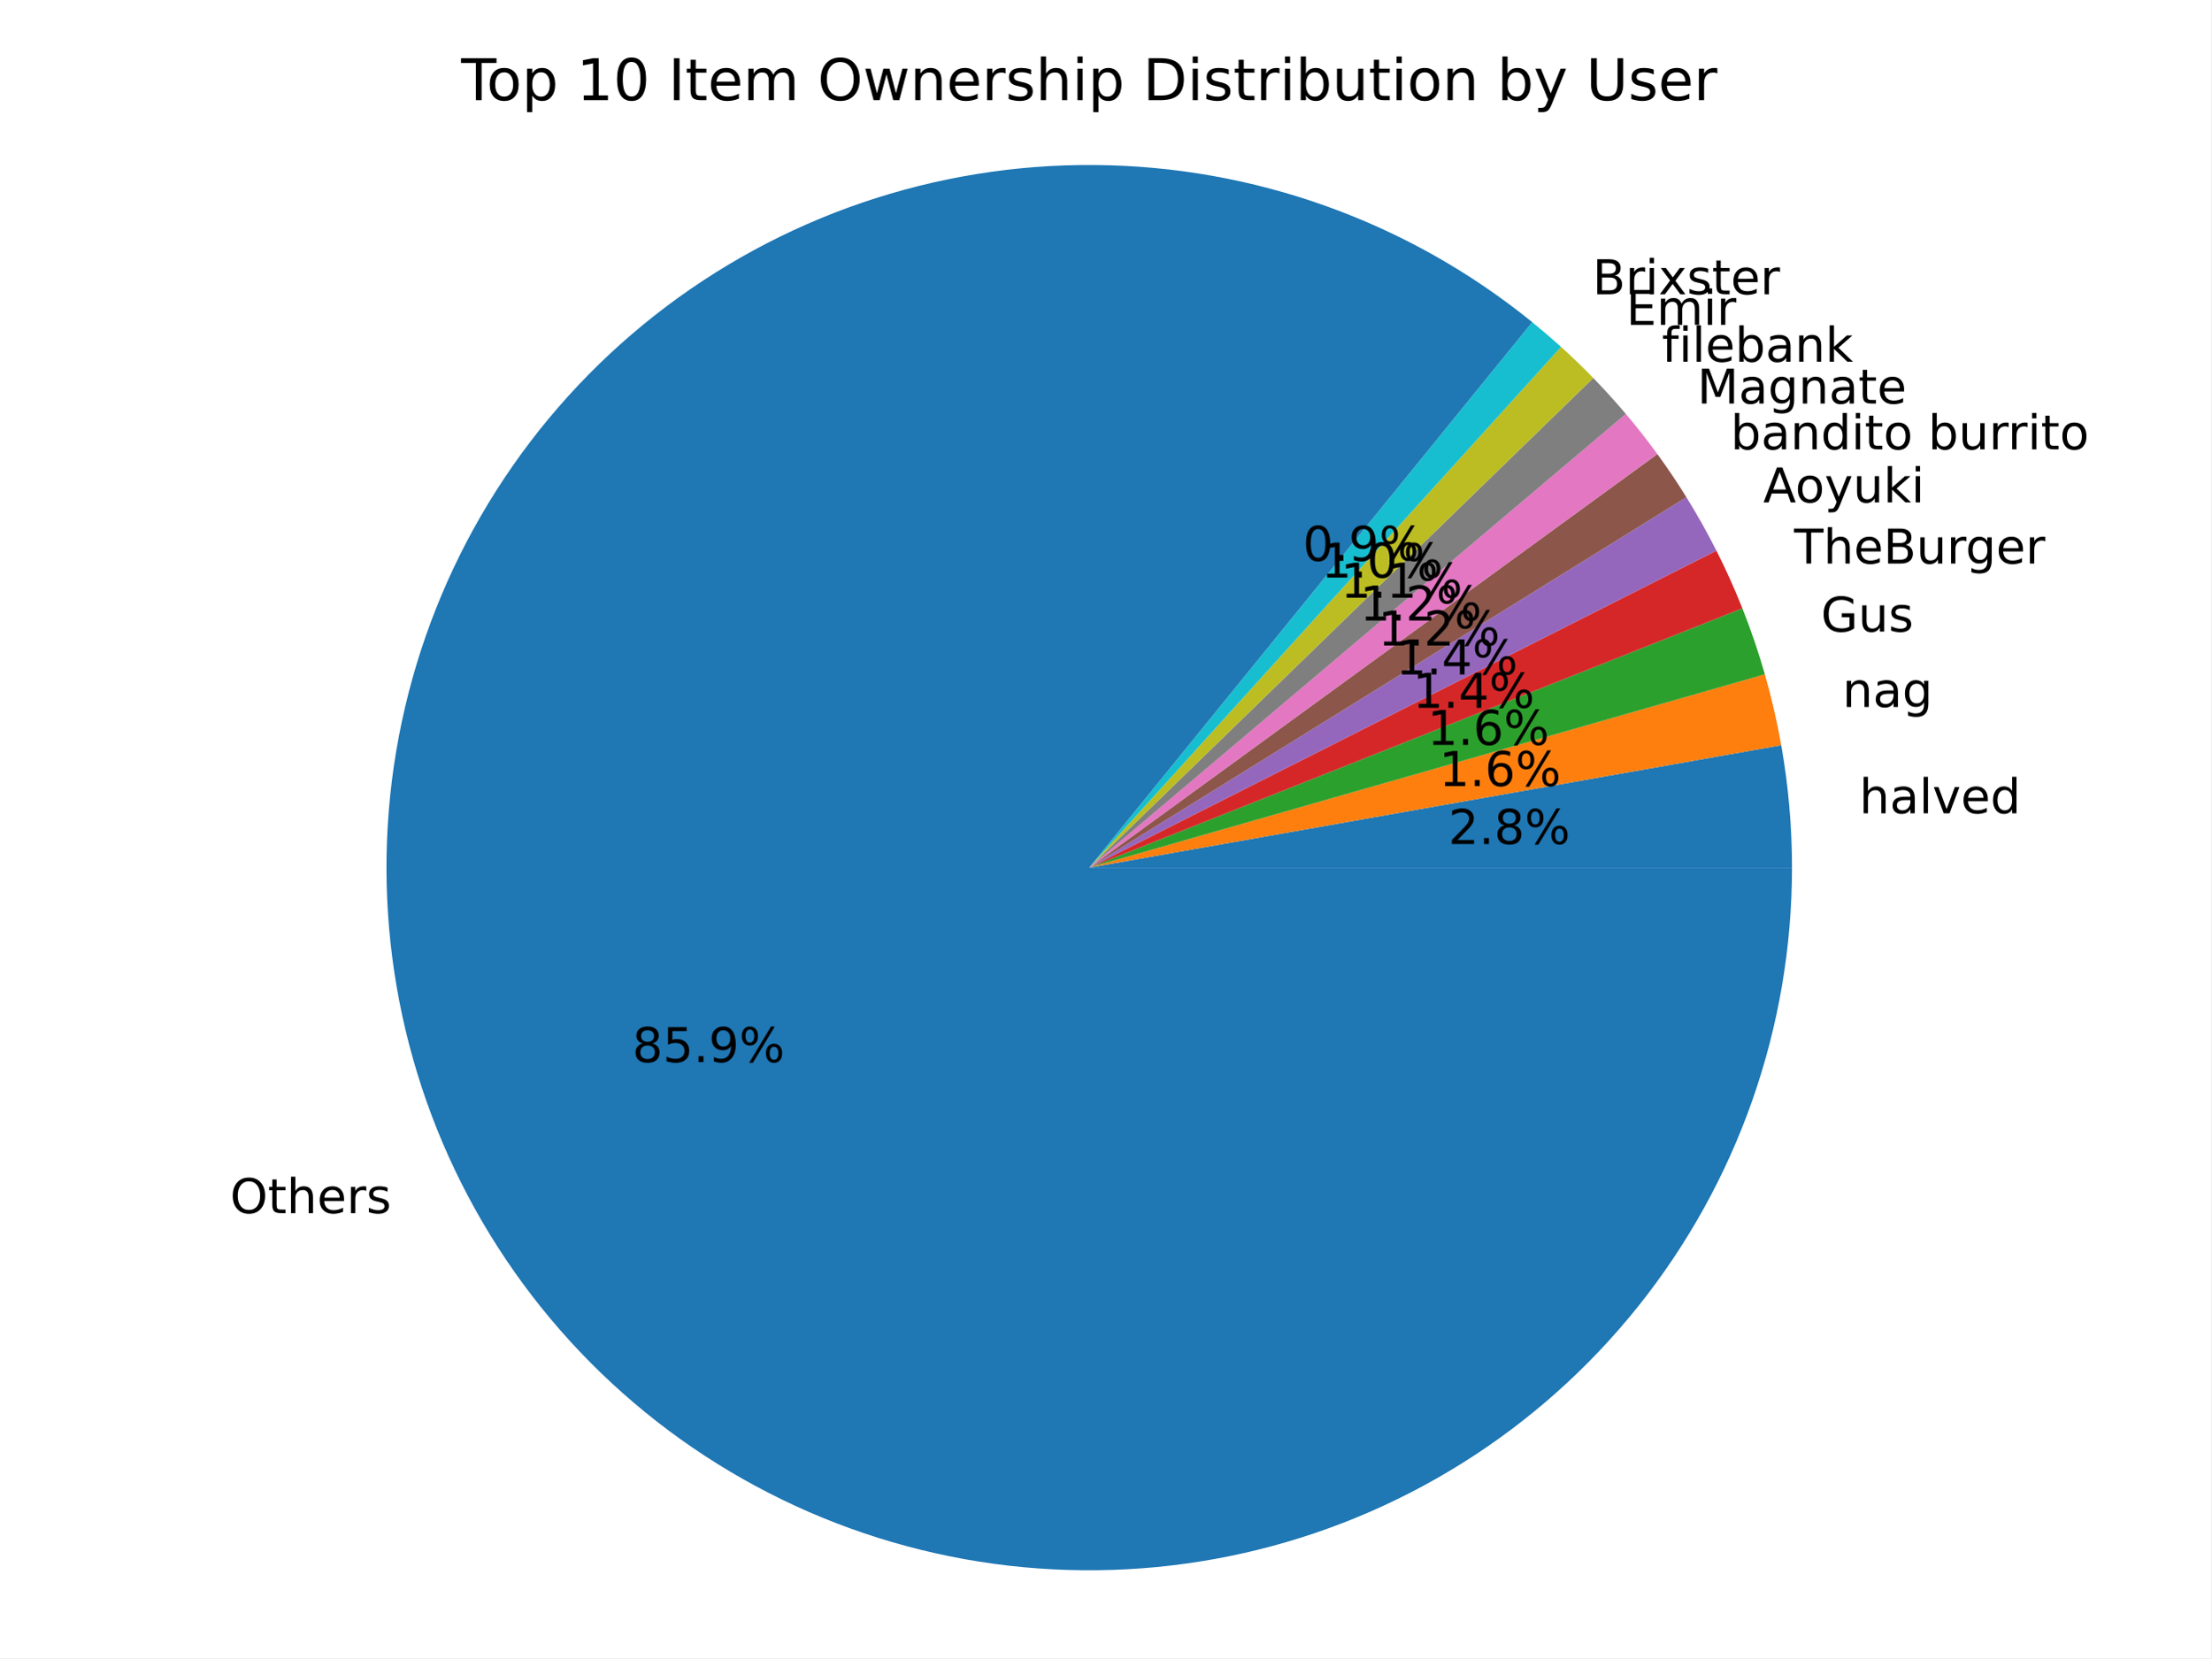
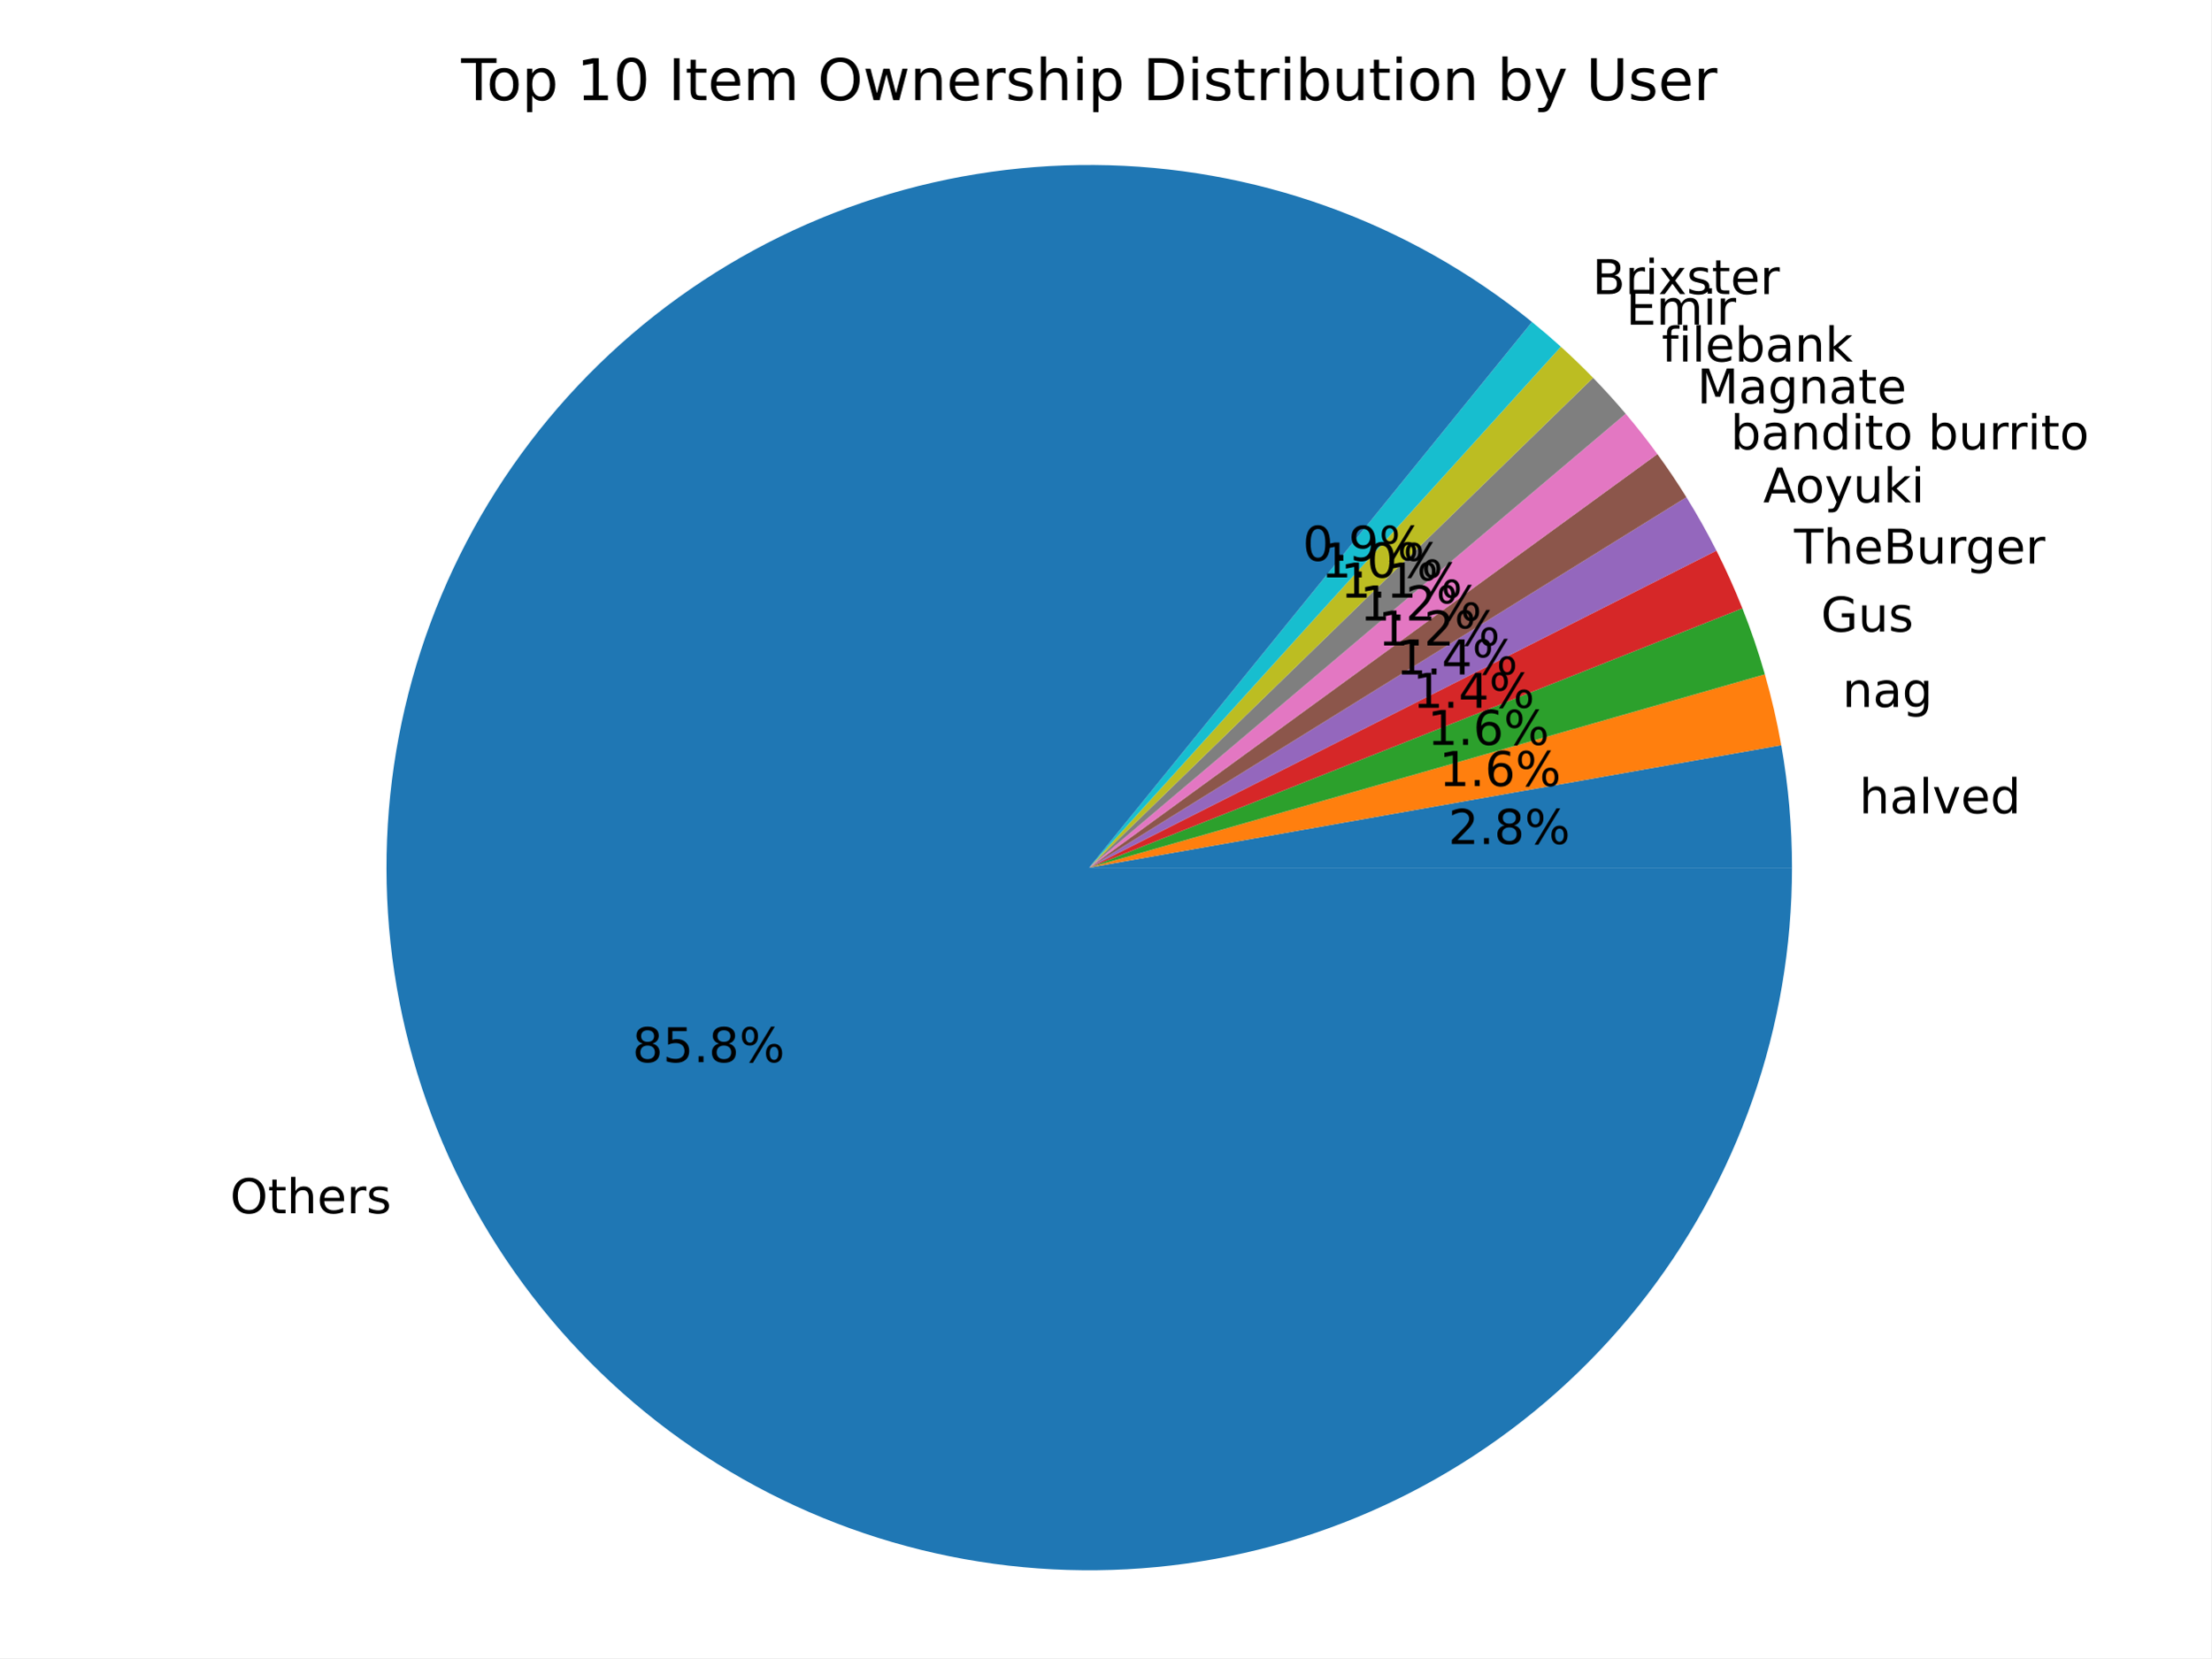
<svg xmlns="http://www.w3.org/2000/svg" xmlns:xlink="http://www.w3.org/1999/xlink" width="460.8pt" height="345.6pt" viewBox="0 0 460.8 345.6" version="1.1">
  <defs>
    <style type="text/css">*{stroke-linejoin: round; stroke-linecap: butt}</style>
  </defs>
  <g id="figure_1">
    <g id="patch_1">
      <path d="M 0 345.6  L 460.8 345.6  L 460.8 0  L 0 0  z " style="fill: #ffffff" />
    </g>
    <g id="axes_1">
      <g id="patch_2">
        <path d="M 373.457 180.84  C 373.457 176.565 373.27 172.291 372.896 168.032  C 372.522 163.773 371.962 159.532 371.217 155.322  L 226.999 180.84  z " style="fill: #1f77b4" />
      </g>
      <g id="patch_3">
        <path d="M 371.217 155.322  C 370.776 152.833 370.271 150.355 369.702 147.891  C 369.134 145.427 368.501 142.979 367.805 140.548  L 226.999 180.84  z " style="fill: #ff7f0e" />
      </g>
      <g id="patch_4">
        <path d="M 367.805 140.548  C 367.139 138.217 366.414 135.903 365.632 133.609  C 364.85 131.314 364.012 129.039 363.117 126.786  L 226.999 180.84  z " style="fill: #2ca02c" />
      </g>
      <g id="patch_5">
        <path d="M 363.117 126.786  C 362.305 124.743 361.448 122.718 360.546 120.714  C 359.643 118.709 358.696 116.725 357.704 114.763  L 226.999 180.84  z " style="fill: #d62728" />
      </g>
      <g id="patch_6">
        <path d="M 357.704 114.763  C 356.744 112.864 355.742 110.985 354.7 109.129  C 353.657 107.273 352.574 105.439 351.452 103.631  L 226.999 180.84  z " style="fill: #9467bd" />
      </g>
      <g id="patch_7">
-         <path d="M 351.452 103.631  C 350.499 102.095 349.518 100.577 348.509 99.077  C 347.501 97.578 346.464 96.097 345.4 94.636  L 226.999 180.84  z " style="fill: #8c564b" />
+         <path d="M 351.452 103.631  C 350.5 102.095 349.518 100.577 348.509 99.077  C 347.501 97.578 346.464 96.097 345.4 94.636  L 226.999 180.84  z " style="fill: #8c564b" />
      </g>
      <g id="patch_8">
-         <path d="M 345.4 94.636  C 344.357 93.203 343.288 91.789 342.193 90.395  C 341.098 89.001 339.979 87.627 338.834 86.274  L 226.999 180.84  z " style="fill: #e377c2" />
+         <path d="M 345.4 94.636  C 344.352 93.196 343.277 91.776 342.177 90.375  C 341.077 88.974 339.951 87.593 338.8 86.234  L 226.999 180.84  z " style="fill: #e377c2" />
      </g>
      <g id="patch_9">
-         <path d="M 338.834 86.274  C 337.746 84.986 336.635 83.718 335.503 82.469  C 334.371 81.221 333.217 79.991 332.043 78.782  L 226.999 180.84  z " style="fill: #7f7f7f" />
+         <path d="M 338.8 86.234  C 337.712 84.947 336.601 83.679 335.468 82.431  C 334.335 81.182 333.181 79.954 332.006 78.745  L 226.999 180.84  z " style="fill: #7f7f7f" />
      </g>
      <g id="patch_10">
-         <path d="M 332.043 78.782  C 330.959 77.667 329.857 76.569 328.739 75.488  C 327.62 74.408 326.484 73.345 325.331 72.301  L 226.999 180.84  z " style="fill: #bcbd22" />
+         <path d="M 332.006 78.745  C 330.922 77.63 329.82 76.532 328.701 75.452  C 327.582 74.372 326.446 73.31 325.293 72.266  L 226.999 180.84  z " style="fill: #bcbd22" />
      </g>
      <g id="patch_11">
-         <path d="M 325.331 72.301  C 324.353 71.415 323.362 70.541 322.36 69.681  C 321.357 68.821 320.343 67.975 319.318 67.143  L 226.999 180.84  z " style="fill: #17becf" />
+         <path d="M 325.293 72.266  C 324.314 71.38 323.323 70.507 322.32 69.647  C 321.317 68.788 320.303 67.942 319.277 67.11  L 226.999 180.84  z " style="fill: #17becf" />
      </g>
      <g id="patch_12">
-         <path d="M 319.318 67.143  C 306.51 56.743 292.037 48.582 276.51 43.005  C 260.983 37.427 244.624 34.514 228.127 34.387  C 211.629 34.26 195.228 36.921 179.617 42.259  C 164.006 47.596 149.408 55.534 136.442 65.735  C 123.476 75.936 112.326 88.255 103.464 102.171  C 94.602 116.087 88.155 131.401 84.395 147.466  C 80.635 163.53 79.617 180.114 81.383 196.518  C 83.149 212.921 87.674 228.909 94.767 243.805  C 101.86 258.7 111.419 272.291 123.04 284.002  C 134.661 295.713 148.178 305.376 163.019 312.583  C 177.859 319.791 193.812 324.439 210.201 326.331  C 226.591 328.223 243.183 327.333 259.275 323.697  C 275.368 320.061 290.731 313.732 304.715 304.978  C 318.699 296.223 331.103 285.168 341.404 272.281  C 351.705 259.393 359.754 244.857 365.212 229.288  C 370.669 213.718 373.457 197.338 373.457 180.84  L 226.999 180.84  z " style="fill: #1f77b4" />
+         <path d="M 319.277 67.11  C 306.467 56.715 291.991 48.56 276.464 42.988  C 260.936 37.417 244.578 34.508 228.081 34.386  C 211.584 34.265 195.185 36.931 179.577 42.273  C 163.968 47.614 149.374 55.555 136.411 65.759  C 123.448 75.963 112.302 88.284 103.444 102.202  C 94.586 116.119 88.143 131.433 84.388 147.497  C 80.632 163.561 79.617 180.145 81.386 196.547  C 83.156 212.949 87.684 228.935 94.779 243.828  C 101.874 258.722 111.434 272.31 123.056 284.018  C 134.678 295.726 148.196 305.387 163.036 312.592  C 177.877 319.797 193.829 324.443 210.217 326.333  C 226.606 328.223 243.197 327.331 259.288 323.694  C 275.379 320.057 290.741 313.727 304.723 304.972  C 318.706 296.217 331.109 285.163 341.408 272.276  C 351.708 259.388 359.756 244.853 365.213 229.285  C 370.67 213.716 373.457 197.337 373.457 180.84  L 226.999 180.84  z " style="fill: #1f77b4" />
      </g>
      <g id="matplotlib.axis_1" />
      <g id="matplotlib.axis_2" />
      <g id="text_1">
        <g transform="translate(387.4855 169.5107) scale(0.1 -0.1)">
          <defs>
            <path id="DejaVuSans-68" d="M 3513 2113  L 3513 0  L 2938 0  L 2938 2094  Q 2938 2591 2744 2837  Q 2550 3084 2163 3084  Q 1697 3084 1428 2787  Q 1159 2491 1159 1978  L 1159 0  L 581 0  L 581 4863  L 1159 4863  L 1159 2956  Q 1366 3272 1645 3428  Q 1925 3584 2291 3584  Q 2894 3584 3203 3211  Q 3513 2838 3513 2113  z " transform="scale(0.015625)" />
            <path id="DejaVuSans-61" d="M 2194 1759  Q 1497 1759 1228 1600  Q 959 1441 959 1056  Q 959 750 1161 570  Q 1363 391 1709 391  Q 2188 391 2477 730  Q 2766 1069 2766 1631  L 2766 1759  L 2194 1759  z M 3341 1997  L 3341 0  L 2766 0  L 2766 531  Q 2569 213 2275 61  Q 1981 -91 1556 -91  Q 1019 -91 701 211  Q 384 513 384 1019  Q 384 1609 779 1909  Q 1175 2209 1959 2209  L 2766 2209  L 2766 2266  Q 2766 2663 2505 2880  Q 2244 3097 1772 3097  Q 1472 3097 1187 3025  Q 903 2953 641 2809  L 641 3341  Q 956 3463 1253 3523  Q 1550 3584 1831 3584  Q 2591 3584 2966 3190  Q 3341 2797 3341 1997  z " transform="scale(0.015625)" />
            <path id="DejaVuSans-6c" d="M 603 4863  L 1178 4863  L 1178 0  L 603 0  L 603 4863  z " transform="scale(0.015625)" />
            <path id="DejaVuSans-76" d="M 191 3500  L 800 3500  L 1894 563  L 2988 3500  L 3597 3500  L 2284 0  L 1503 0  L 191 3500  z " transform="scale(0.015625)" />
            <path id="DejaVuSans-65" d="M 3597 1894  L 3597 1613  L 953 1613  Q 991 1019 1311 708  Q 1631 397 2203 397  Q 2534 397 2845 478  Q 3156 559 3463 722  L 3463 178  Q 3153 47 2828 -22  Q 2503 -91 2169 -91  Q 1331 -91 842 396  Q 353 884 353 1716  Q 353 2575 817 3079  Q 1281 3584 2069 3584  Q 2775 3584 3186 3129  Q 3597 2675 3597 1894  z M 3022 2063  Q 3016 2534 2758 2815  Q 2500 3097 2075 3097  Q 1594 3097 1305 2825  Q 1016 2553 972 2059  L 3022 2063  z " transform="scale(0.015625)" />
            <path id="DejaVuSans-64" d="M 2906 2969  L 2906 4863  L 3481 4863  L 3481 0  L 2906 0  L 2906 525  Q 2725 213 2448 61  Q 2172 -91 1784 -91  Q 1150 -91 751 415  Q 353 922 353 1747  Q 353 2572 751 3078  Q 1150 3584 1784 3584  Q 2172 3584 2448 3432  Q 2725 3281 2906 2969  z M 947 1747  Q 947 1113 1208 752  Q 1469 391 1925 391  Q 2381 391 2643 752  Q 2906 1113 2906 1747  Q 2906 2381 2643 2742  Q 2381 3103 1925 3103  Q 1469 3103 1208 2742  Q 947 2381 947 1747  z " transform="scale(0.015625)" />
          </defs>
          <use xlink:href="#DejaVuSans-68" />
          <use xlink:href="#DejaVuSans-61" transform="translate(63.37891 0)" />
          <use xlink:href="#DejaVuSans-6c" transform="translate(124.6582 0)" />
          <use xlink:href="#DejaVuSans-76" transform="translate(152.4414 0)" />
          <use xlink:href="#DejaVuSans-65" transform="translate(211.6211 0)" />
          <use xlink:href="#DejaVuSans-64" transform="translate(273.1445 0)" />
        </g>
      </g>
      <g id="text_2">
        <g transform="translate(301.8349 175.9146) scale(0.1 -0.1)">
          <defs>
            <path id="DejaVuSans-32" d="M 1228 531  L 3431 531  L 3431 0  L 469 0  L 469 531  Q 828 903 1448 1529  Q 2069 2156 2228 2338  Q 2531 2678 2651 2914  Q 2772 3150 2772 3378  Q 2772 3750 2511 3984  Q 2250 4219 1831 4219  Q 1534 4219 1204 4116  Q 875 4013 500 3803  L 500 4441  Q 881 4594 1212 4672  Q 1544 4750 1819 4750  Q 2544 4750 2975 4387  Q 3406 4025 3406 3419  Q 3406 3131 3298 2873  Q 3191 2616 2906 2266  Q 2828 2175 2409 1742  Q 1991 1309 1228 531  z " transform="scale(0.015625)" />
            <path id="DejaVuSans-2e" d="M 684 794  L 1344 794  L 1344 0  L 684 0  L 684 794  z " transform="scale(0.015625)" />
            <path id="DejaVuSans-38" d="M 2034 2216  Q 1584 2216 1326 1975  Q 1069 1734 1069 1313  Q 1069 891 1326 650  Q 1584 409 2034 409  Q 2484 409 2743 651  Q 3003 894 3003 1313  Q 3003 1734 2745 1975  Q 2488 2216 2034 2216  z M 1403 2484  Q 997 2584 770 2862  Q 544 3141 544 3541  Q 544 4100 942 4425  Q 1341 4750 2034 4750  Q 2731 4750 3128 4425  Q 3525 4100 3525 3541  Q 3525 3141 3298 2862  Q 3072 2584 2669 2484  Q 3125 2378 3379 2068  Q 3634 1759 3634 1313  Q 3634 634 3220 271  Q 2806 -91 2034 -91  Q 1263 -91 848 271  Q 434 634 434 1313  Q 434 1759 690 2068  Q 947 2378 1403 2484  z M 1172 3481  Q 1172 3119 1398 2916  Q 1625 2713 2034 2713  Q 2441 2713 2670 2916  Q 2900 3119 2900 3481  Q 2900 3844 2670 4047  Q 2441 4250 2034 4250  Q 1625 4250 1398 4047  Q 1172 3844 1172 3481  z " transform="scale(0.015625)" />
            <path id="DejaVuSans-25" d="M 4653 2053  Q 4381 2053 4226 1822  Q 4072 1591 4072 1178  Q 4072 772 4226 539  Q 4381 306 4653 306  Q 4919 306 5073 539  Q 5228 772 5228 1178  Q 5228 1588 5073 1820  Q 4919 2053 4653 2053  z M 4653 2450  Q 5147 2450 5437 2106  Q 5728 1763 5728 1178  Q 5728 594 5436 251  Q 5144 -91 4653 -91  Q 4153 -91 3862 251  Q 3572 594 3572 1178  Q 3572 1766 3864 2108  Q 4156 2450 4653 2450  z M 1428 4353  Q 1159 4353 1004 4120  Q 850 3888 850 3481  Q 850 3069 1003 2837  Q 1156 2606 1428 2606  Q 1700 2606 1854 2837  Q 2009 3069 2009 3481  Q 2009 3884 1853 4118  Q 1697 4353 1428 4353  z M 4250 4750  L 4750 4750  L 1831 -91  L 1331 -91  L 4250 4750  z M 1428 4750  Q 1922 4750 2215 4408  Q 2509 4066 2509 3481  Q 2509 2891 2217 2550  Q 1925 2209 1428 2209  Q 931 2209 642 2551  Q 353 2894 353 3481  Q 353 4063 643 4406  Q 934 4750 1428 4750  z " transform="scale(0.015625)" />
          </defs>
          <use xlink:href="#DejaVuSans-32" />
          <use xlink:href="#DejaVuSans-2e" transform="translate(63.62305 0)" />
          <use xlink:href="#DejaVuSans-38" transform="translate(95.41016 0)" />
          <use xlink:href="#DejaVuSans-25" transform="translate(159.0332 0)" />
        </g>
      </g>
      <g id="text_3">
        <g transform="translate(383.9728 147.3553) scale(0.1 -0.1)">
          <defs>
            <path id="DejaVuSans-6e" d="M 3513 2113  L 3513 0  L 2938 0  L 2938 2094  Q 2938 2591 2744 2837  Q 2550 3084 2163 3084  Q 1697 3084 1428 2787  Q 1159 2491 1159 1978  L 1159 0  L 581 0  L 581 3500  L 1159 3500  L 1159 2956  Q 1366 3272 1645 3428  Q 1925 3584 2291 3584  Q 2894 3584 3203 3211  Q 3513 2838 3513 2113  z " transform="scale(0.015625)" />
            <path id="DejaVuSans-67" d="M 2906 1791  Q 2906 2416 2648 2759  Q 2391 3103 1925 3103  Q 1463 3103 1205 2759  Q 947 2416 947 1791  Q 947 1169 1205 825  Q 1463 481 1925 481  Q 2391 481 2648 825  Q 2906 1169 2906 1791  z M 3481 434  Q 3481 -459 3084 -895  Q 2688 -1331 1869 -1331  Q 1566 -1331 1297 -1286  Q 1028 -1241 775 -1147  L 775 -588  Q 1028 -725 1275 -790  Q 1522 -856 1778 -856  Q 2344 -856 2625 -561  Q 2906 -266 2906 331  L 2906 616  Q 2728 306 2450 153  Q 2172 0 1784 0  Q 1141 0 747 490  Q 353 981 353 1791  Q 353 2603 747 3093  Q 1141 3584 1784 3584  Q 2172 3584 2450 3431  Q 2728 3278 2906 2969  L 2906 3500  L 3481 3500  L 3481 434  z " transform="scale(0.015625)" />
          </defs>
          <use xlink:href="#DejaVuSans-6e" />
          <use xlink:href="#DejaVuSans-61" transform="translate(63.37891 0)" />
          <use xlink:href="#DejaVuSans-67" transform="translate(124.6582 0)" />
        </g>
      </g>
      <g id="text_4">
        <g transform="translate(299.9189 163.8299) scale(0.1 -0.1)">
          <defs>
            <path id="DejaVuSans-31" d="M 794 531  L 1825 531  L 1825 4091  L 703 3866  L 703 4441  L 1819 4666  L 2450 4666  L 2450 531  L 3481 531  L 3481 0  L 794 0  L 794 531  z " transform="scale(0.015625)" />
            <path id="DejaVuSans-36" d="M 2113 2584  Q 1688 2584 1439 2293  Q 1191 2003 1191 1497  Q 1191 994 1439 701  Q 1688 409 2113 409  Q 2538 409 2786 701  Q 3034 994 3034 1497  Q 3034 2003 2786 2293  Q 2538 2584 2113 2584  z M 3366 4563  L 3366 3988  Q 3128 4100 2886 4159  Q 2644 4219 2406 4219  Q 1781 4219 1451 3797  Q 1122 3375 1075 2522  Q 1259 2794 1537 2939  Q 1816 3084 2150 3084  Q 2853 3084 3261 2657  Q 3669 2231 3669 1497  Q 3669 778 3244 343  Q 2819 -91 2113 -91  Q 1303 -91 875 529  Q 447 1150 447 2328  Q 447 3434 972 4092  Q 1497 4750 2381 4750  Q 2619 4750 2861 4703  Q 3103 4656 3366 4563  z " transform="scale(0.015625)" />
          </defs>
          <use xlink:href="#DejaVuSans-31" />
          <use xlink:href="#DejaVuSans-2e" transform="translate(63.62305 0)" />
          <use xlink:href="#DejaVuSans-36" transform="translate(95.41016 0)" />
          <use xlink:href="#DejaVuSans-25" transform="translate(159.0332 0)" />
        </g>
      </g>
      <g id="text_5">
        <g transform="translate(379.4953 131.6447) scale(0.1 -0.1)">
          <defs>
            <path id="DejaVuSans-47" d="M 3809 666  L 3809 1919  L 2778 1919  L 2778 2438  L 4434 2438  L 4434 434  Q 4069 175 3628 42  Q 3188 -91 2688 -91  Q 1594 -91 976 548  Q 359 1188 359 2328  Q 359 3472 976 4111  Q 1594 4750 2688 4750  Q 3144 4750 3555 4637  Q 3966 4525 4313 4306  L 4313 3634  Q 3963 3931 3569 4081  Q 3175 4231 2741 4231  Q 1884 4231 1454 3753  Q 1025 3275 1025 2328  Q 1025 1384 1454 906  Q 1884 428 2741 428  Q 3075 428 3337 486  Q 3600 544 3809 666  z " transform="scale(0.015625)" />
            <path id="DejaVuSans-75" d="M 544 1381  L 544 3500  L 1119 3500  L 1119 1403  Q 1119 906 1312 657  Q 1506 409 1894 409  Q 2359 409 2629 706  Q 2900 1003 2900 1516  L 2900 3500  L 3475 3500  L 3475 0  L 2900 0  L 2900 538  Q 2691 219 2414 64  Q 2138 -91 1772 -91  Q 1169 -91 856 284  Q 544 659 544 1381  z M 1991 3584  L 1991 3584  z " transform="scale(0.015625)" />
            <path id="DejaVuSans-73" d="M 2834 3397  L 2834 2853  Q 2591 2978 2328 3040  Q 2066 3103 1784 3103  Q 1356 3103 1142 2972  Q 928 2841 928 2578  Q 928 2378 1081 2264  Q 1234 2150 1697 2047  L 1894 2003  Q 2506 1872 2764 1633  Q 3022 1394 3022 966  Q 3022 478 2636 193  Q 2250 -91 1575 -91  Q 1294 -91 989 -36  Q 684 19 347 128  L 347 722  Q 666 556 975 473  Q 1284 391 1588 391  Q 1994 391 2212 530  Q 2431 669 2431 922  Q 2431 1156 2273 1281  Q 2116 1406 1581 1522  L 1381 1569  Q 847 1681 609 1914  Q 372 2147 372 2553  Q 372 3047 722 3315  Q 1072 3584 1716 3584  Q 2034 3584 2315 3537  Q 2597 3491 2834 3397  z " transform="scale(0.015625)" />
          </defs>
          <use xlink:href="#DejaVuSans-47" />
          <use xlink:href="#DejaVuSans-75" transform="translate(77.49023 0)" />
          <use xlink:href="#DejaVuSans-73" transform="translate(140.8691 0)" />
        </g>
      </g>
      <g id="text_6">
        <g transform="translate(297.4766 155.2605) scale(0.1 -0.1)">
          <use xlink:href="#DejaVuSans-31" />
          <use xlink:href="#DejaVuSans-2e" transform="translate(63.62305 0)" />
          <use xlink:href="#DejaVuSans-36" transform="translate(95.41016 0)" />
          <use xlink:href="#DejaVuSans-25" transform="translate(159.0332 0)" />
        </g>
      </g>
      <g id="text_7">
        <g transform="translate(373.9004 117.4604) scale(0.1 -0.1)">
          <defs>
            <path id="DejaVuSans-54" d="M -19 4666  L 3928 4666  L 3928 4134  L 2272 4134  L 2272 0  L 1638 0  L 1638 4134  L -19 4134  L -19 4666  z " transform="scale(0.015625)" />
            <path id="DejaVuSans-42" d="M 1259 2228  L 1259 519  L 2272 519  Q 2781 519 3026 730  Q 3272 941 3272 1375  Q 3272 1813 3026 2020  Q 2781 2228 2272 2228  L 1259 2228  z M 1259 4147  L 1259 2741  L 2194 2741  Q 2656 2741 2882 2914  Q 3109 3088 3109 3444  Q 3109 3797 2882 3972  Q 2656 4147 2194 4147  L 1259 4147  z M 628 4666  L 2241 4666  Q 2963 4666 3353 4366  Q 3744 4066 3744 3513  Q 3744 3084 3544 2831  Q 3344 2578 2956 2516  Q 3422 2416 3680 2098  Q 3938 1781 3938 1306  Q 3938 681 3513 340  Q 3088 0 2303 0  L 628 0  L 628 4666  z " transform="scale(0.015625)" />
            <path id="DejaVuSans-72" d="M 2631 2963  Q 2534 3019 2420 3045  Q 2306 3072 2169 3072  Q 1681 3072 1420 2755  Q 1159 2438 1159 1844  L 1159 0  L 581 0  L 581 3500  L 1159 3500  L 1159 2956  Q 1341 3275 1631 3429  Q 1922 3584 2338 3584  Q 2397 3584 2469 3576  Q 2541 3569 2628 3553  L 2631 2963  z " transform="scale(0.015625)" />
          </defs>
          <use xlink:href="#DejaVuSans-54" />
          <use xlink:href="#DejaVuSans-68" transform="translate(61.08398 0)" />
          <use xlink:href="#DejaVuSans-65" transform="translate(124.4629 0)" />
          <use xlink:href="#DejaVuSans-42" transform="translate(185.9863 0)" />
          <use xlink:href="#DejaVuSans-75" transform="translate(254.5898 0)" />
          <use xlink:href="#DejaVuSans-72" transform="translate(317.9688 0)" />
          <use xlink:href="#DejaVuSans-67" transform="translate(357.332 0)" />
          <use xlink:href="#DejaVuSans-65" transform="translate(420.8086 0)" />
          <use xlink:href="#DejaVuSans-72" transform="translate(482.332 0)" />
        </g>
      </g>
      <g id="text_8">
-         <g transform="translate(294.4248 147.5236) scale(0.1 -0.1)">
+         <g transform="translate(294.4249 147.5236) scale(0.1 -0.1)">
          <defs>
            <path id="DejaVuSans-34" d="M 2419 4116  L 825 1625  L 2419 1625  L 2419 4116  z M 2253 4666  L 3047 4666  L 3047 1625  L 3713 1625  L 3713 1100  L 3047 1100  L 3047 0  L 2419 0  L 2419 1100  L 313 1100  L 313 1709  L 2253 4666  z " transform="scale(0.015625)" />
          </defs>
          <use xlink:href="#DejaVuSans-31" />
          <use xlink:href="#DejaVuSans-2e" transform="translate(63.62305 0)" />
          <use xlink:href="#DejaVuSans-34" transform="translate(95.41016 0)" />
          <use xlink:href="#DejaVuSans-25" transform="translate(159.0332 0)" />
        </g>
      </g>
      <g id="text_9">
        <g transform="translate(367.4695 104.717) scale(0.1 -0.1)">
          <defs>
            <path id="DejaVuSans-41" d="M 2188 4044  L 1331 1722  L 3047 1722  L 2188 4044  z M 1831 4666  L 2547 4666  L 4325 0  L 3669 0  L 3244 1197  L 1141 1197  L 716 0  L 50 0  L 1831 4666  z " transform="scale(0.015625)" />
            <path id="DejaVuSans-6f" d="M 1959 3097  Q 1497 3097 1228 2736  Q 959 2375 959 1747  Q 959 1119 1226 758  Q 1494 397 1959 397  Q 2419 397 2687 759  Q 2956 1122 2956 1747  Q 2956 2369 2687 2733  Q 2419 3097 1959 3097  z M 1959 3584  Q 2709 3584 3137 3096  Q 3566 2609 3566 1747  Q 3566 888 3137 398  Q 2709 -91 1959 -91  Q 1206 -91 779 398  Q 353 888 353 1747  Q 353 2609 779 3096  Q 1206 3584 1959 3584  z " transform="scale(0.015625)" />
            <path id="DejaVuSans-79" d="M 2059 -325  Q 1816 -950 1584 -1140  Q 1353 -1331 966 -1331  L 506 -1331  L 506 -850  L 844 -850  Q 1081 -850 1212 -737  Q 1344 -625 1503 -206  L 1606 56  L 191 3500  L 800 3500  L 1894 763  L 2988 3500  L 3597 3500  L 2059 -325  z " transform="scale(0.015625)" />
            <path id="DejaVuSans-6b" d="M 581 4863  L 1159 4863  L 1159 1991  L 2875 3500  L 3609 3500  L 1753 1863  L 3688 0  L 2938 0  L 1159 1709  L 1159 0  L 581 0  L 581 4863  z " transform="scale(0.015625)" />
            <path id="DejaVuSans-69" d="M 603 3500  L 1178 3500  L 1178 0  L 603 0  L 603 3500  z M 603 4863  L 1178 4863  L 1178 4134  L 603 4134  L 603 4863  z " transform="scale(0.015625)" />
          </defs>
          <use xlink:href="#DejaVuSans-41" />
          <use xlink:href="#DejaVuSans-6f" transform="translate(66.6582 0)" />
          <use xlink:href="#DejaVuSans-79" transform="translate(127.8398 0)" />
          <use xlink:href="#DejaVuSans-75" transform="translate(187.0195 0)" />
          <use xlink:href="#DejaVuSans-6b" transform="translate(250.3984 0)" />
          <use xlink:href="#DejaVuSans-69" transform="translate(308.3086 0)" />
        </g>
      </g>
      <g id="text_10">
        <g transform="translate(290.9171 140.5727) scale(0.1 -0.1)">
          <use xlink:href="#DejaVuSans-31" />
          <use xlink:href="#DejaVuSans-2e" transform="translate(63.62305 0)" />
          <use xlink:href="#DejaVuSans-34" transform="translate(95.41016 0)" />
          <use xlink:href="#DejaVuSans-25" transform="translate(159.0332 0)" />
        </g>
      </g>
      <g id="text_11">
        <g transform="translate(360.6605 93.66053) scale(0.1 -0.1)">
          <defs>
            <path id="DejaVuSans-62" d="M 3116 1747  Q 3116 2381 2855 2742  Q 2594 3103 2138 3103  Q 1681 3103 1420 2742  Q 1159 2381 1159 1747  Q 1159 1113 1420 752  Q 1681 391 2138 391  Q 2594 391 2855 752  Q 3116 1113 3116 1747  z M 1159 2969  Q 1341 3281 1617 3432  Q 1894 3584 2278 3584  Q 2916 3584 3314 3078  Q 3713 2572 3713 1747  Q 3713 922 3314 415  Q 2916 -91 2278 -91  Q 1894 -91 1617 61  Q 1341 213 1159 525  L 1159 0  L 581 0  L 581 4863  L 1159 4863  L 1159 2969  z " transform="scale(0.015625)" />
            <path id="DejaVuSans-74" d="M 1172 4494  L 1172 3500  L 2356 3500  L 2356 3053  L 1172 3053  L 1172 1153  Q 1172 725 1289 603  Q 1406 481 1766 481  L 2356 481  L 2356 0  L 1766 0  Q 1100 0 847 248  Q 594 497 594 1153  L 594 3053  L 172 3053  L 172 3500  L 594 3500  L 594 4494  L 1172 4494  z " transform="scale(0.015625)" />
            <path id="DejaVuSans-20" transform="scale(0.015625)" />
          </defs>
          <use xlink:href="#DejaVuSans-62" />
          <use xlink:href="#DejaVuSans-61" transform="translate(63.47656 0)" />
          <use xlink:href="#DejaVuSans-6e" transform="translate(124.7559 0)" />
          <use xlink:href="#DejaVuSans-64" transform="translate(188.1348 0)" />
          <use xlink:href="#DejaVuSans-69" transform="translate(251.6113 0)" />
          <use xlink:href="#DejaVuSans-74" transform="translate(279.3945 0)" />
          <use xlink:href="#DejaVuSans-6f" transform="translate(318.6035 0)" />
          <use xlink:href="#DejaVuSans-20" transform="translate(379.7852 0)" />
          <use xlink:href="#DejaVuSans-62" transform="translate(411.5723 0)" />
          <use xlink:href="#DejaVuSans-75" transform="translate(475.0488 0)" />
          <use xlink:href="#DejaVuSans-72" transform="translate(538.4277 0)" />
          <use xlink:href="#DejaVuSans-72" transform="translate(577.791 0)" />
          <use xlink:href="#DejaVuSans-69" transform="translate(618.9043 0)" />
          <use xlink:href="#DejaVuSans-74" transform="translate(646.6875 0)" />
          <use xlink:href="#DejaVuSans-6f" transform="translate(685.8965 0)" />
        </g>
      </g>
      <g id="text_12">
        <g transform="translate(287.2031 134.5418) scale(0.1 -0.1)">
          <use xlink:href="#DejaVuSans-31" />
          <use xlink:href="#DejaVuSans-2e" transform="translate(63.62305 0)" />
          <use xlink:href="#DejaVuSans-32" transform="translate(95.41016 0)" />
          <use xlink:href="#DejaVuSans-25" transform="translate(159.0332 0)" />
        </g>
      </g>
      <g id="text_13">
-         <g transform="translate(353.7124 84.11026) scale(0.1 -0.1)">
+         <g transform="translate(353.6947 84.0877) scale(0.1 -0.1)">
          <defs>
            <path id="DejaVuSans-4d" d="M 628 4666  L 1569 4666  L 2759 1491  L 3956 4666  L 4897 4666  L 4897 0  L 4281 0  L 4281 4097  L 3078 897  L 2444 897  L 1241 4097  L 1241 0  L 628 0  L 628 4666  z " transform="scale(0.015625)" />
          </defs>
          <use xlink:href="#DejaVuSans-4d" />
          <use xlink:href="#DejaVuSans-61" transform="translate(86.2793 0)" />
          <use xlink:href="#DejaVuSans-67" transform="translate(147.5586 0)" />
          <use xlink:href="#DejaVuSans-6e" transform="translate(211.0352 0)" />
          <use xlink:href="#DejaVuSans-61" transform="translate(274.4141 0)" />
          <use xlink:href="#DejaVuSans-74" transform="translate(335.6934 0)" />
          <use xlink:href="#DejaVuSans-65" transform="translate(374.9023 0)" />
        </g>
      </g>
      <g id="text_14">
-         <g transform="translate(283.4132 129.3326) scale(0.1 -0.1)">
+         <g transform="translate(283.4036 129.3203) scale(0.1 -0.1)">
          <use xlink:href="#DejaVuSans-31" />
          <use xlink:href="#DejaVuSans-2e" transform="translate(63.62305 0)" />
          <use xlink:href="#DejaVuSans-32" transform="translate(95.41016 0)" />
          <use xlink:href="#DejaVuSans-25" transform="translate(159.0332 0)" />
        </g>
      </g>
      <g id="text_15">
-         <g transform="translate(346.3534 75.3917) scale(0.1 -0.1)">
+         <g transform="translate(346.3149 75.34923) scale(0.1 -0.1)">
          <defs>
            <path id="DejaVuSans-66" d="M 2375 4863  L 2375 4384  L 1825 4384  Q 1516 4384 1395 4259  Q 1275 4134 1275 3809  L 1275 3500  L 2222 3500  L 2222 3053  L 1275 3053  L 1275 0  L 697 0  L 697 3053  L 147 3053  L 147 3500  L 697 3500  L 697 3744  Q 697 4328 969 4595  Q 1241 4863 1831 4863  L 2375 4863  z " transform="scale(0.015625)" />
          </defs>
          <use xlink:href="#DejaVuSans-66" />
          <use xlink:href="#DejaVuSans-69" transform="translate(35.20508 0)" />
          <use xlink:href="#DejaVuSans-6c" transform="translate(62.98828 0)" />
          <use xlink:href="#DejaVuSans-65" transform="translate(90.77148 0)" />
          <use xlink:href="#DejaVuSans-62" transform="translate(152.2949 0)" />
          <use xlink:href="#DejaVuSans-61" transform="translate(215.7715 0)" />
          <use xlink:href="#DejaVuSans-6e" transform="translate(277.0508 0)" />
          <use xlink:href="#DejaVuSans-6b" transform="translate(340.4297 0)" />
        </g>
      </g>
      <g id="text_16">
-         <g transform="translate(279.3992 124.577) scale(0.1 -0.1)">
+         <g transform="translate(279.3782 124.5538) scale(0.1 -0.1)">
          <use xlink:href="#DejaVuSans-31" />
          <use xlink:href="#DejaVuSans-2e" transform="translate(63.62305 0)" />
          <use xlink:href="#DejaVuSans-31" transform="translate(95.41016 0)" />
          <use xlink:href="#DejaVuSans-25" transform="translate(159.0332 0)" />
        </g>
      </g>
      <g id="text_17">
-         <g transform="translate(338.9125 67.71263) scale(0.1 -0.1)">
+         <g transform="translate(338.8713 67.67281) scale(0.1 -0.1)">
          <defs>
            <path id="DejaVuSans-45" d="M 628 4666  L 3578 4666  L 3578 4134  L 1259 4134  L 1259 2753  L 3481 2753  L 3481 2222  L 1259 2222  L 1259 531  L 3634 531  L 3634 0  L 628 0  L 628 4666  z " transform="scale(0.015625)" />
            <path id="DejaVuSans-6d" d="M 3328 2828  Q 3544 3216 3844 3400  Q 4144 3584 4550 3584  Q 5097 3584 5394 3201  Q 5691 2819 5691 2113  L 5691 0  L 5113 0  L 5113 2094  Q 5113 2597 4934 2840  Q 4756 3084 4391 3084  Q 3944 3084 3684 2787  Q 3425 2491 3425 1978  L 3425 0  L 2847 0  L 2847 2094  Q 2847 2600 2669 2842  Q 2491 3084 2119 3084  Q 1678 3084 1418 2786  Q 1159 2488 1159 1978  L 1159 0  L 581 0  L 581 3500  L 1159 3500  L 1159 2956  Q 1356 3278 1631 3431  Q 1906 3584 2284 3584  Q 2666 3584 2933 3390  Q 3200 3197 3328 2828  z " transform="scale(0.015625)" />
          </defs>
          <use xlink:href="#DejaVuSans-45" />
          <use xlink:href="#DejaVuSans-6d" transform="translate(63.18359 0)" />
          <use xlink:href="#DejaVuSans-69" transform="translate(160.5957 0)" />
          <use xlink:href="#DejaVuSans-72" transform="translate(188.3789 0)" />
        </g>
      </g>
      <g id="text_18">
-         <g transform="translate(275.3405 120.3884) scale(0.1 -0.1)">
+         <g transform="translate(275.318 120.3667) scale(0.1 -0.1)">
          <defs>
            <path id="DejaVuSans-30" d="M 2034 4250  Q 1547 4250 1301 3770  Q 1056 3291 1056 2328  Q 1056 1369 1301 889  Q 1547 409 2034 409  Q 2525 409 2770 889  Q 3016 1369 3016 2328  Q 3016 3291 2770 3770  Q 2525 4250 2034 4250  z M 2034 4750  Q 2819 4750 3233 4129  Q 3647 3509 3647 2328  Q 3647 1150 3233 529  Q 2819 -91 2034 -91  Q 1250 -91 836 529  Q 422 1150 422 2328  Q 422 3509 836 4129  Q 1250 4750 2034 4750  z " transform="scale(0.015625)" />
          </defs>
          <use xlink:href="#DejaVuSans-31" />
          <use xlink:href="#DejaVuSans-2e" transform="translate(63.62305 0)" />
          <use xlink:href="#DejaVuSans-30" transform="translate(95.41016 0)" />
          <use xlink:href="#DejaVuSans-25" transform="translate(159.0332 0)" />
        </g>
      </g>
      <g id="text_19">
-         <g transform="translate(331.8955 61.32474) scale(0.1 -0.1)">
+         <g transform="translate(331.852 61.28741) scale(0.1 -0.1)">
          <defs>
            <path id="DejaVuSans-78" d="M 3513 3500  L 2247 1797  L 3578 0  L 2900 0  L 1881 1375  L 863 0  L 184 0  L 1544 1831  L 300 3500  L 978 3500  L 1906 2253  L 2834 3500  L 3513 3500  z " transform="scale(0.015625)" />
          </defs>
          <use xlink:href="#DejaVuSans-42" />
          <use xlink:href="#DejaVuSans-72" transform="translate(68.60352 0)" />
          <use xlink:href="#DejaVuSans-69" transform="translate(109.7168 0)" />
          <use xlink:href="#DejaVuSans-78" transform="translate(137.5 0)" />
          <use xlink:href="#DejaVuSans-73" transform="translate(196.6797 0)" />
          <use xlink:href="#DejaVuSans-74" transform="translate(248.7793 0)" />
          <use xlink:href="#DejaVuSans-65" transform="translate(287.9883 0)" />
          <use xlink:href="#DejaVuSans-72" transform="translate(349.5117 0)" />
        </g>
      </g>
      <g id="text_20">
-         <g transform="translate(271.5131 116.9041) scale(0.1 -0.1)">
+         <g transform="translate(271.4893 116.8838) scale(0.1 -0.1)">
          <defs>
            <path id="DejaVuSans-39" d="M 703 97  L 703 672  Q 941 559 1184 500  Q 1428 441 1663 441  Q 2288 441 2617 861  Q 2947 1281 2994 2138  Q 2813 1869 2534 1725  Q 2256 1581 1919 1581  Q 1219 1581 811 2004  Q 403 2428 403 3163  Q 403 3881 828 4315  Q 1253 4750 1959 4750  Q 2769 4750 3195 4129  Q 3622 3509 3622 2328  Q 3622 1225 3098 567  Q 2575 -91 1691 -91  Q 1453 -91 1209 -44  Q 966 3 703 97  z M 1959 2075  Q 2384 2075 2632 2365  Q 2881 2656 2881 3163  Q 2881 3666 2632 3958  Q 2384 4250 1959 4250  Q 1534 4250 1286 3958  Q 1038 3666 1038 3163  Q 1038 2656 1286 2365  Q 1534 2075 1959 2075  z " transform="scale(0.015625)" />
          </defs>
          <use xlink:href="#DejaVuSans-30" />
          <use xlink:href="#DejaVuSans-2e" transform="translate(63.62305 0)" />
          <use xlink:href="#DejaVuSans-39" transform="translate(95.41016 0)" />
          <use xlink:href="#DejaVuSans-25" transform="translate(159.0332 0)" />
        </g>
      </g>
      <g id="text_21">
-         <g transform="translate(47.94103 252.8604) scale(0.1 -0.1)">
+         <g transform="translate(47.95334 252.8863) scale(0.1 -0.1)">
          <defs>
            <path id="DejaVuSans-4f" d="M 2522 4238  Q 1834 4238 1429 3725  Q 1025 3213 1025 2328  Q 1025 1447 1429 934  Q 1834 422 2522 422  Q 3209 422 3611 934  Q 4013 1447 4013 2328  Q 4013 3213 3611 3725  Q 3209 4238 2522 4238  z M 2522 4750  Q 3503 4750 4090 4092  Q 4678 3434 4678 2328  Q 4678 1225 4090 567  Q 3503 -91 2522 -91  Q 1538 -91 948 565  Q 359 1222 359 2328  Q 359 3434 948 4092  Q 1538 4750 2522 4750  z " transform="scale(0.015625)" />
          </defs>
          <use xlink:href="#DejaVuSans-4f" />
          <use xlink:href="#DejaVuSans-74" transform="translate(78.71094 0)" />
          <use xlink:href="#DejaVuSans-68" transform="translate(117.9199 0)" />
          <use xlink:href="#DejaVuSans-65" transform="translate(181.2988 0)" />
          <use xlink:href="#DejaVuSans-72" transform="translate(242.8223 0)" />
          <use xlink:href="#DejaVuSans-73" transform="translate(283.9355 0)" />
        </g>
      </g>
      <g id="text_22">
-         <g transform="translate(131.7765 221.3781) scale(0.1 -0.1)">
+         <g transform="translate(131.7833 221.3923) scale(0.1 -0.1)">
          <defs>
            <path id="DejaVuSans-35" d="M 691 4666  L 3169 4666  L 3169 4134  L 1269 4134  L 1269 2991  Q 1406 3038 1543 3061  Q 1681 3084 1819 3084  Q 2600 3084 3056 2656  Q 3513 2228 3513 1497  Q 3513 744 3044 326  Q 2575 -91 1722 -91  Q 1428 -91 1123 -41  Q 819 9 494 109  L 494 744  Q 775 591 1075 516  Q 1375 441 1709 441  Q 2250 441 2565 725  Q 2881 1009 2881 1497  Q 2881 1984 2565 2268  Q 2250 2553 1709 2553  Q 1456 2553 1204 2497  Q 953 2441 691 2322  L 691 4666  z " transform="scale(0.015625)" />
          </defs>
          <use xlink:href="#DejaVuSans-38" />
          <use xlink:href="#DejaVuSans-35" transform="translate(63.62305 0)" />
          <use xlink:href="#DejaVuSans-2e" transform="translate(127.2461 0)" />
-           <use xlink:href="#DejaVuSans-39" transform="translate(159.0332 0)" />
+           <use xlink:href="#DejaVuSans-38" transform="translate(159.0332 0)" />
          <use xlink:href="#DejaVuSans-25" transform="translate(222.6562 0)" />
        </g>
      </g>
      <g id="text_23">
        <g transform="translate(96.10652 20.88) scale(0.12 -0.12)">
          <defs>
            <path id="DejaVuSans-70" d="M 1159 525  L 1159 -1331  L 581 -1331  L 581 3500  L 1159 3500  L 1159 2969  Q 1341 3281 1617 3432  Q 1894 3584 2278 3584  Q 2916 3584 3314 3078  Q 3713 2572 3713 1747  Q 3713 922 3314 415  Q 2916 -91 2278 -91  Q 1894 -91 1617 61  Q 1341 213 1159 525  z M 3116 1747  Q 3116 2381 2855 2742  Q 2594 3103 2138 3103  Q 1681 3103 1420 2742  Q 1159 2381 1159 1747  Q 1159 1113 1420 752  Q 1681 391 2138 391  Q 2594 391 2855 752  Q 3116 1113 3116 1747  z " transform="scale(0.015625)" />
            <path id="DejaVuSans-49" d="M 628 4666  L 1259 4666  L 1259 0  L 628 0  L 628 4666  z " transform="scale(0.015625)" />
            <path id="DejaVuSans-77" d="M 269 3500  L 844 3500  L 1563 769  L 2278 3500  L 2956 3500  L 3675 769  L 4391 3500  L 4966 3500  L 4050 0  L 3372 0  L 2619 2869  L 1863 0  L 1184 0  L 269 3500  z " transform="scale(0.015625)" />
            <path id="DejaVuSans-44" d="M 1259 4147  L 1259 519  L 2022 519  Q 2988 519 3436 956  Q 3884 1394 3884 2338  Q 3884 3275 3436 3711  Q 2988 4147 2022 4147  L 1259 4147  z M 628 4666  L 1925 4666  Q 3281 4666 3915 4102  Q 4550 3538 4550 2338  Q 4550 1131 3912 565  Q 3275 0 1925 0  L 628 0  L 628 4666  z " transform="scale(0.015625)" />
            <path id="DejaVuSans-55" d="M 556 4666  L 1191 4666  L 1191 1831  Q 1191 1081 1462 751  Q 1734 422 2344 422  Q 2950 422 3222 751  Q 3494 1081 3494 1831  L 3494 4666  L 4128 4666  L 4128 1753  Q 4128 841 3676 375  Q 3225 -91 2344 -91  Q 1459 -91 1007 375  Q 556 841 556 1753  L 556 4666  z " transform="scale(0.015625)" />
          </defs>
          <use xlink:href="#DejaVuSans-54" />
          <use xlink:href="#DejaVuSans-6f" transform="translate(44.08398 0)" />
          <use xlink:href="#DejaVuSans-70" transform="translate(105.2656 0)" />
          <use xlink:href="#DejaVuSans-20" transform="translate(168.7422 0)" />
          <use xlink:href="#DejaVuSans-31" transform="translate(200.5293 0)" />
          <use xlink:href="#DejaVuSans-30" transform="translate(264.1523 0)" />
          <use xlink:href="#DejaVuSans-20" transform="translate(327.7754 0)" />
          <use xlink:href="#DejaVuSans-49" transform="translate(359.5625 0)" />
          <use xlink:href="#DejaVuSans-74" transform="translate(389.0547 0)" />
          <use xlink:href="#DejaVuSans-65" transform="translate(428.2637 0)" />
          <use xlink:href="#DejaVuSans-6d" transform="translate(489.7871 0)" />
          <use xlink:href="#DejaVuSans-20" transform="translate(587.1992 0)" />
          <use xlink:href="#DejaVuSans-4f" transform="translate(618.9863 0)" />
          <use xlink:href="#DejaVuSans-77" transform="translate(697.6973 0)" />
          <use xlink:href="#DejaVuSans-6e" transform="translate(779.4844 0)" />
          <use xlink:href="#DejaVuSans-65" transform="translate(842.8633 0)" />
          <use xlink:href="#DejaVuSans-72" transform="translate(904.3867 0)" />
          <use xlink:href="#DejaVuSans-73" transform="translate(945.5 0)" />
          <use xlink:href="#DejaVuSans-68" transform="translate(997.5996 0)" />
          <use xlink:href="#DejaVuSans-69" transform="translate(1060.979 0)" />
          <use xlink:href="#DejaVuSans-70" transform="translate(1088.762 0)" />
          <use xlink:href="#DejaVuSans-20" transform="translate(1152.238 0)" />
          <use xlink:href="#DejaVuSans-44" transform="translate(1184.025 0)" />
          <use xlink:href="#DejaVuSans-69" transform="translate(1261.027 0)" />
          <use xlink:href="#DejaVuSans-73" transform="translate(1288.811 0)" />
          <use xlink:href="#DejaVuSans-74" transform="translate(1340.91 0)" />
          <use xlink:href="#DejaVuSans-72" transform="translate(1380.119 0)" />
          <use xlink:href="#DejaVuSans-69" transform="translate(1421.232 0)" />
          <use xlink:href="#DejaVuSans-62" transform="translate(1449.016 0)" />
          <use xlink:href="#DejaVuSans-75" transform="translate(1512.492 0)" />
          <use xlink:href="#DejaVuSans-74" transform="translate(1575.871 0)" />
          <use xlink:href="#DejaVuSans-69" transform="translate(1615.08 0)" />
          <use xlink:href="#DejaVuSans-6f" transform="translate(1642.863 0)" />
          <use xlink:href="#DejaVuSans-6e" transform="translate(1704.045 0)" />
          <use xlink:href="#DejaVuSans-20" transform="translate(1767.424 0)" />
          <use xlink:href="#DejaVuSans-62" transform="translate(1799.211 0)" />
          <use xlink:href="#DejaVuSans-79" transform="translate(1862.688 0)" />
          <use xlink:href="#DejaVuSans-20" transform="translate(1921.867 0)" />
          <use xlink:href="#DejaVuSans-55" transform="translate(1953.654 0)" />
          <use xlink:href="#DejaVuSans-73" transform="translate(2026.848 0)" />
          <use xlink:href="#DejaVuSans-65" transform="translate(2078.947 0)" />
          <use xlink:href="#DejaVuSans-72" transform="translate(2140.471 0)" />
        </g>
      </g>
    </g>
  </g>
</svg>
